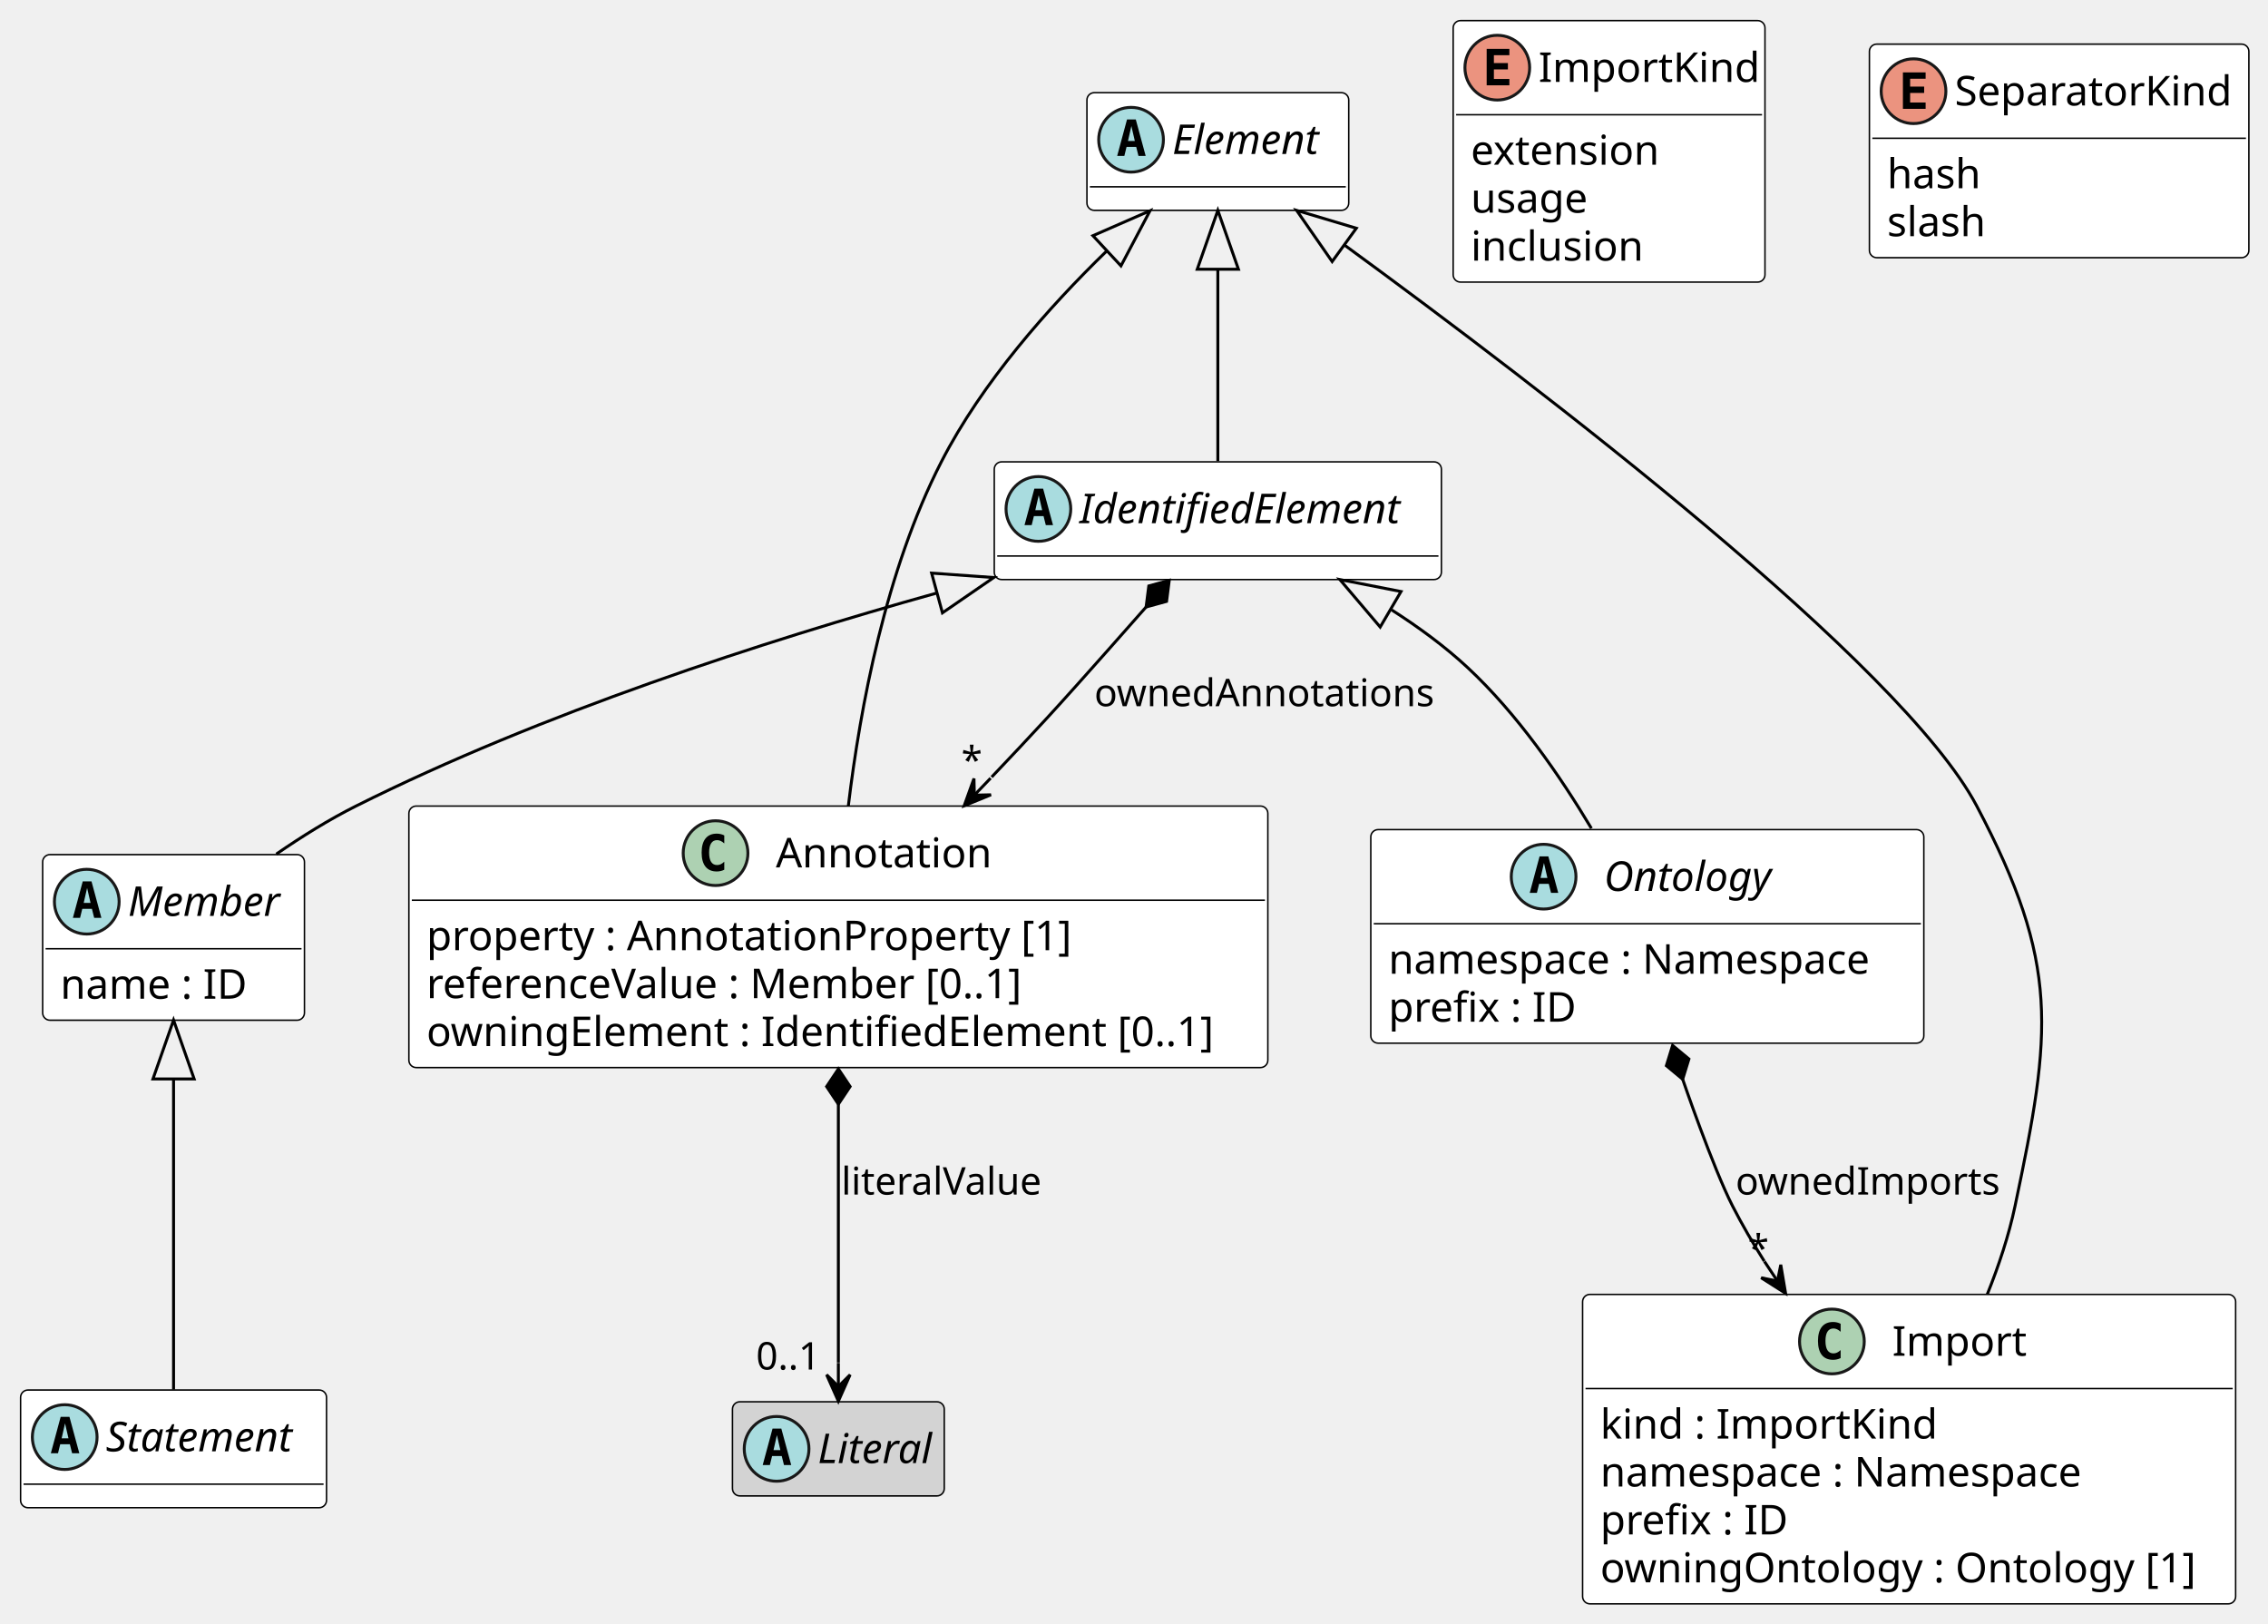
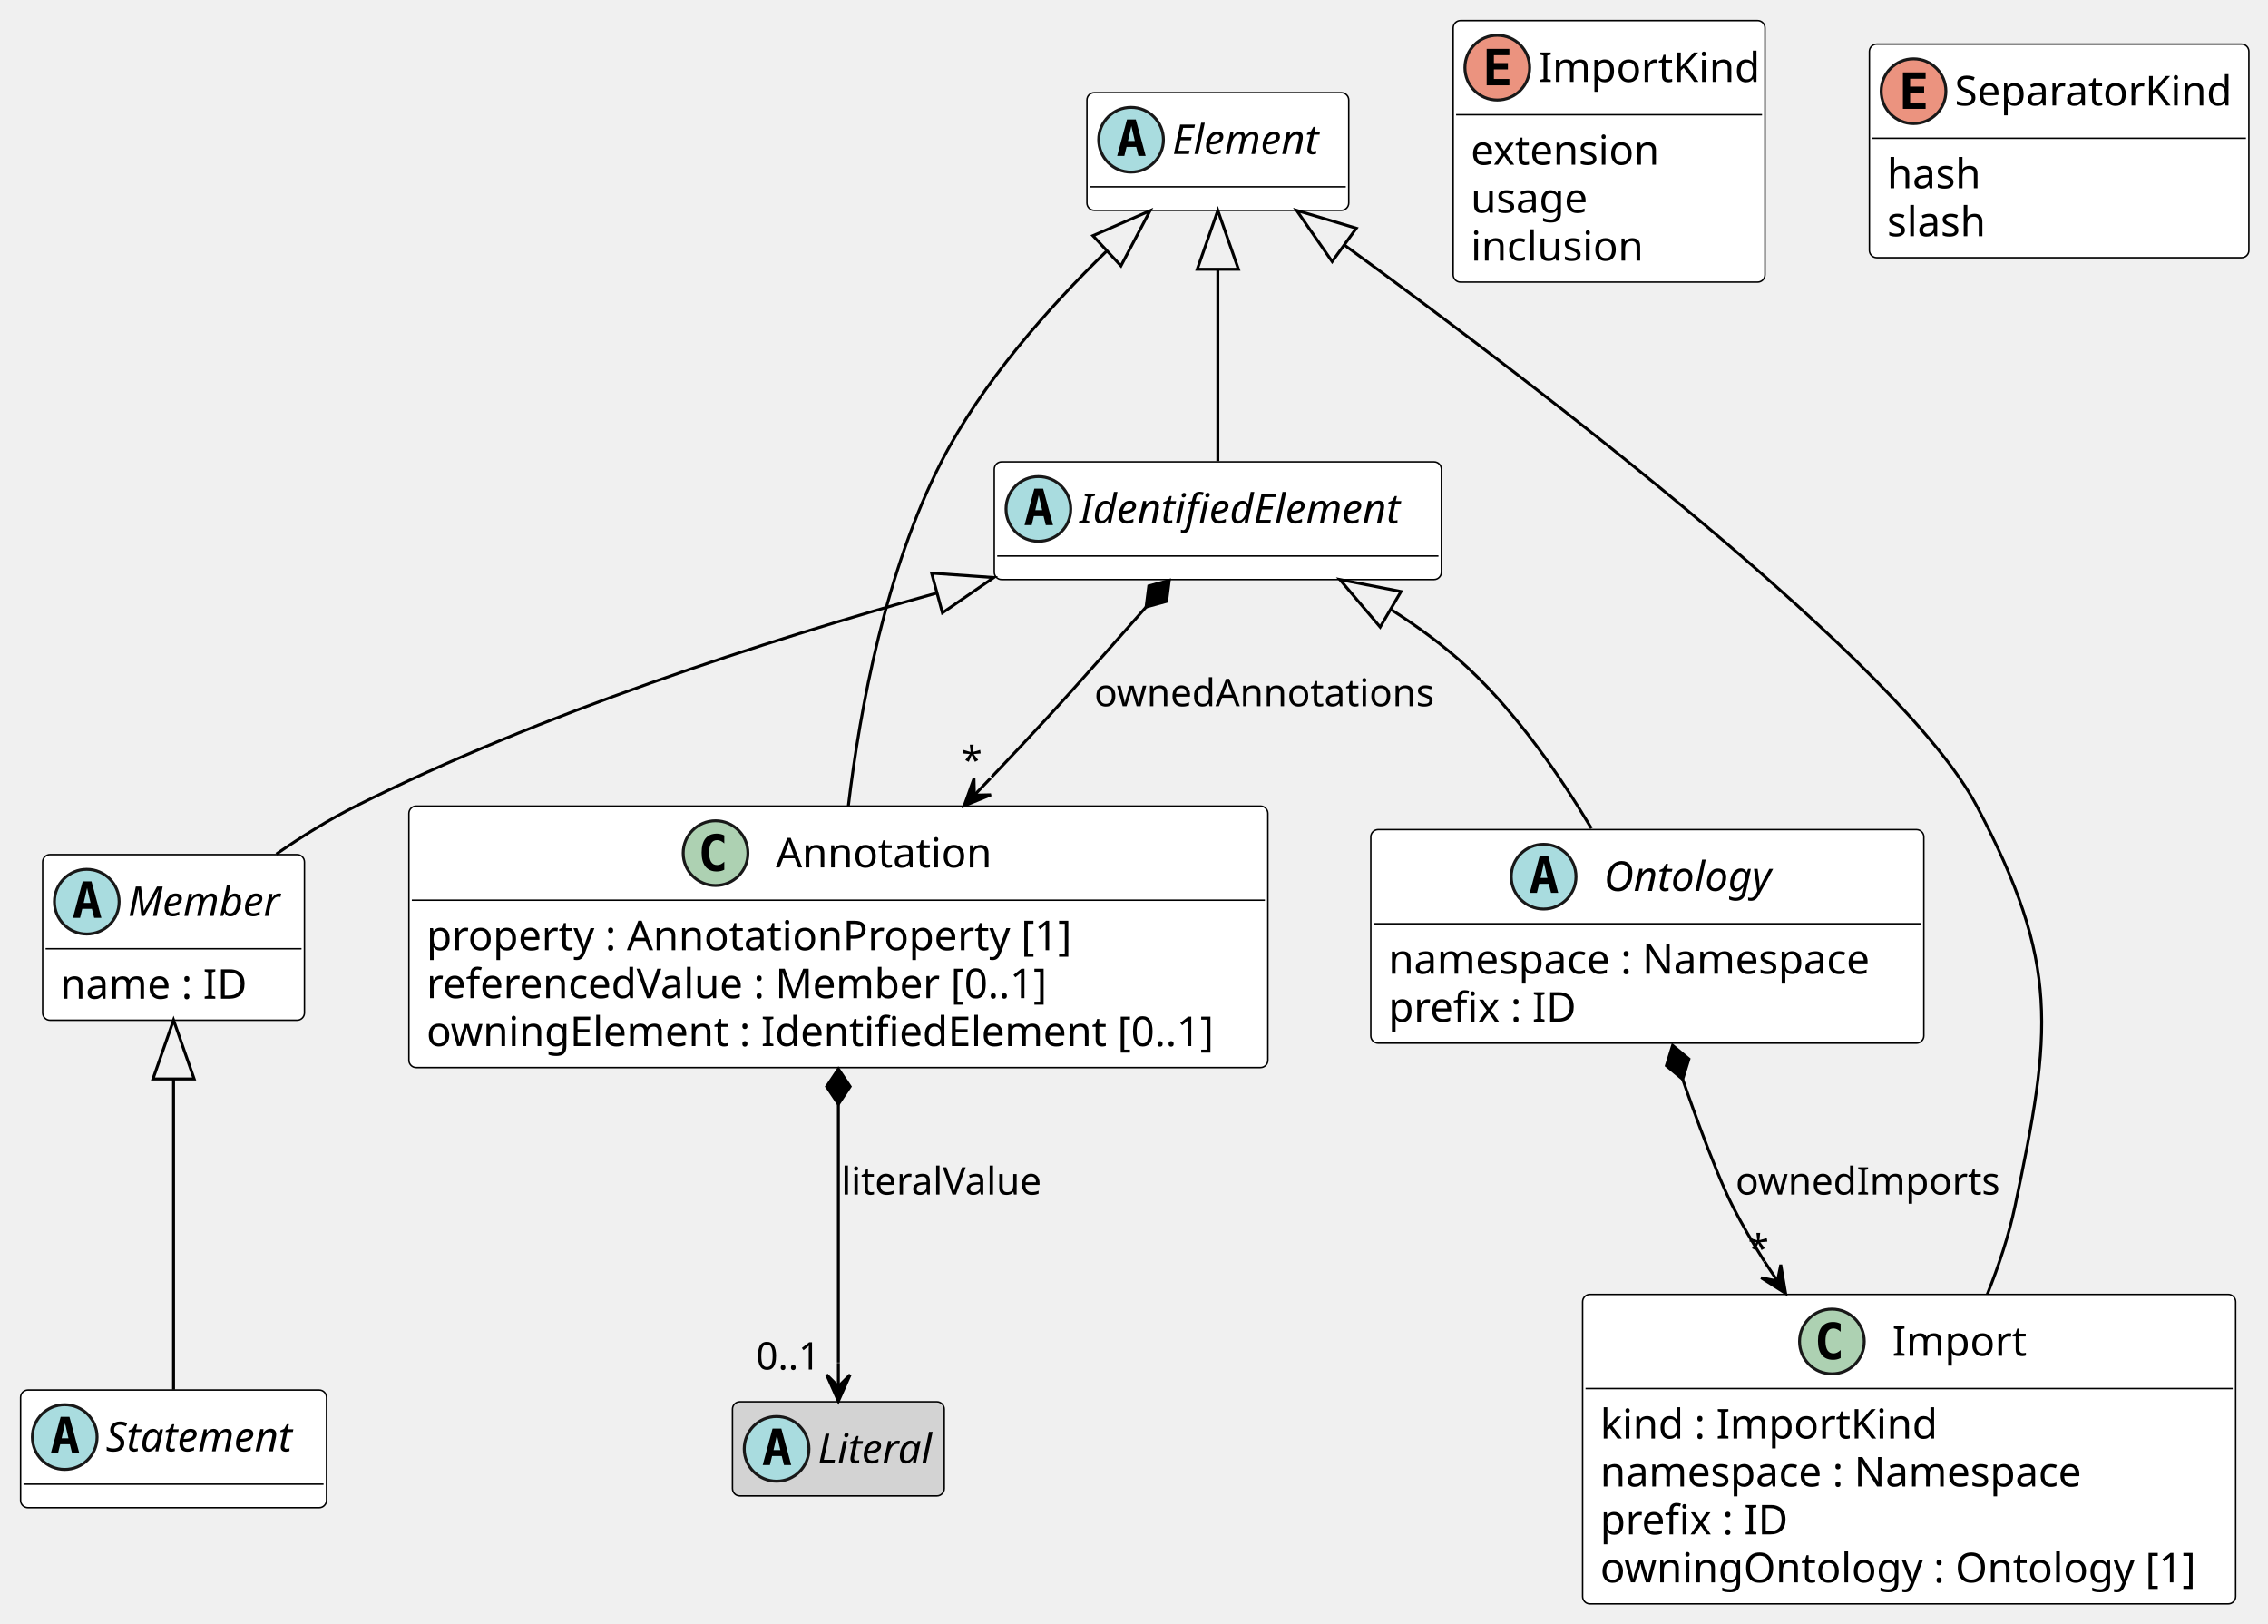
<svg xmlns="http://www.w3.org/2000/svg" xmlns:xlink="http://www.w3.org/1999/xlink" contentStyleType="text/css" height="552px" preserveAspectRatio="none" style="width:771px;height:552px;background:#FFFFFF;" version="1.1" viewBox="0 0 771 552" width="771px" zoomAndPan="magnify">
  <defs />
  <g>
    <a href="#Annotation" target="_top" title="#Annotation" xlink:actuate="onRequest" xlink:href="#Annotation" xlink:show="new" xlink:title="#Annotation" xlink:type="simple">
      <g>
        <rect codeLine="6" fill="#FFFFFF" height="88.891" rx="2.5" ry="2.5" style="stroke:#000000;stroke-width:0.5;" width="292" x="139" y="274" />
        <ellipse cx="243.25" cy="290" fill="#ADD1B2" rx="11" ry="11" style="stroke:#181818;stroke-width:1.0;" />
        <path d="M246.219,295.641 Q245.641,295.938 245,296.078 Q244.359,296.234 243.656,296.234 Q241.156,296.234 239.828,294.594 Q238.516,292.938 238.516,289.812 Q238.516,286.688 239.828,285.031 Q241.156,283.375 243.656,283.375 Q244.359,283.375 245,283.531 Q245.656,283.688 246.219,283.984 L246.219,286.703 Q245.594,286.125 245,285.859 Q244.406,285.578 243.781,285.578 Q242.438,285.578 241.75,286.656 Q241.062,287.719 241.062,289.812 Q241.062,291.906 241.75,292.984 Q242.438,294.047 243.781,294.047 Q244.406,294.047 245,293.781 Q245.594,293.5 246.219,292.922 L246.219,295.641 Z " fill="#000000" />
        <text fill="#000000" font-family="sans-serif" font-size="14" lengthAdjust="spacing" textLength="75" x="263.75" y="294.847">Annotation</text>
        <line style="stroke:#000000;stroke-width:0.5;" x1="140" x2="430" y1="306" y2="306" />
        <text fill="#000000" font-family="sans-serif" font-size="14" lengthAdjust="spacing" textLength="227" x="145" y="322.995">property : AnnotationProperty [1]</text>
-         <text fill="#000000" font-family="sans-serif" font-size="14" lengthAdjust="spacing" textLength="215" x="145" y="339.292">referenceValue : Member [0..1]</text>
+         <text fill="#000000" font-family="sans-serif" font-size="14" lengthAdjust="spacing" textLength="224" x="145" y="339.292">referencedValue : Member [0..1]</text>
        <text fill="#000000" font-family="sans-serif" font-size="14" lengthAdjust="spacing" textLength="280" x="145" y="355.589">owningElement : IdentifiedElement [0..1]</text>
      </g>
    </a>
    <a href="#Literal" target="_top" title="#Literal" xlink:actuate="onRequest" xlink:href="#Literal" xlink:show="new" xlink:title="#Literal" xlink:type="simple">
      <g>
        <rect codeLine="11" fill="#D3D3D3" height="32" rx="2.5" ry="2.5" style="stroke:#000000;stroke-width:0.5;" width="72" x="249" y="476.5" />
        <ellipse cx="264" cy="492.5" fill="#A9DCDF" rx="11" ry="11" style="stroke:#181818;stroke-width:1.0;" />
        <path d="M264.109,487.844 L262.953,492.922 L265.281,492.922 L264.109,487.844 Z M262.625,485.609 L265.609,485.609 L268.969,498 L266.516,498 L265.75,494.938 L262.469,494.938 L261.719,498 L259.281,498 L262.625,485.609 Z " fill="#000000" />
        <text fill="#000000" font-family="sans-serif" font-size="14" font-style="italic" lengthAdjust="spacing" textLength="40" x="278" y="497.347">Literal</text>
      </g>
    </a>
    <a href="#Element" target="_top" title="#Element" xlink:actuate="onRequest" xlink:href="#Element" xlink:show="new" xlink:title="#Element" xlink:type="simple">
      <g>
        <rect codeLine="15" fill="#FFFFFF" height="40" rx="2.5" ry="2.5" style="stroke:#000000;stroke-width:0.5;" width="89" x="369.5" y="31.5" />
        <ellipse cx="384.5" cy="47.5" fill="#A9DCDF" rx="11" ry="11" style="stroke:#181818;stroke-width:1.0;" />
        <path d="M384.609,42.844 L383.453,47.922 L385.781,47.922 L384.609,42.844 Z M383.125,40.609 L386.109,40.609 L389.469,53 L387.016,53 L386.25,49.938 L382.969,49.938 L382.219,53 L379.781,53 L383.125,40.609 Z " fill="#000000" />
        <text fill="#000000" font-family="sans-serif" font-size="14" font-style="italic" lengthAdjust="spacing" textLength="57" x="398.5" y="52.347">Element</text>
        <line style="stroke:#000000;stroke-width:0.5;" x1="370.5" x2="457.5" y1="63.5" y2="63.5" />
      </g>
    </a>
    <a href="#IdentifiedElement" target="_top" title="#IdentifiedElement" xlink:actuate="onRequest" xlink:href="#IdentifiedElement" xlink:show="new" xlink:title="#IdentifiedElement" xlink:type="simple">
      <g>
        <rect codeLine="17" fill="#FFFFFF" height="40" rx="2.5" ry="2.5" style="stroke:#000000;stroke-width:0.5;" width="152" x="338" y="157" />
        <ellipse cx="353" cy="173" fill="#A9DCDF" rx="11" ry="11" style="stroke:#181818;stroke-width:1.0;" />
        <path d="M353.109,168.344 L351.953,173.422 L354.281,173.422 L353.109,168.344 Z M351.625,166.109 L354.609,166.109 L357.969,178.5 L355.516,178.5 L354.75,175.438 L351.469,175.438 L350.719,178.5 L348.281,178.5 L351.625,166.109 Z " fill="#000000" />
        <text fill="#000000" font-family="sans-serif" font-size="14" font-style="italic" lengthAdjust="spacing" textLength="120" x="367" y="177.847">IdentifiedElement</text>
        <line style="stroke:#000000;stroke-width:0.5;" x1="339" x2="489" y1="189" y2="189" />
      </g>
    </a>
    <a href="#Import" target="_top" title="#Import" xlink:actuate="onRequest" xlink:href="#Import" xlink:show="new" xlink:title="#Import" xlink:type="simple">
      <g>
        <rect codeLine="21" fill="#FFFFFF" height="105.188" rx="2.5" ry="2.5" style="stroke:#000000;stroke-width:0.5;" width="222" x="538" y="440" />
        <ellipse cx="622.75" cy="456" fill="#ADD1B2" rx="11" ry="11" style="stroke:#181818;stroke-width:1.0;" />
        <path d="M625.719,461.641 Q625.141,461.938 624.5,462.078 Q623.859,462.234 623.156,462.234 Q620.656,462.234 619.328,460.594 Q618.016,458.938 618.016,455.812 Q618.016,452.688 619.328,451.031 Q620.656,449.375 623.156,449.375 Q623.859,449.375 624.5,449.531 Q625.156,449.688 625.719,449.984 L625.719,452.703 Q625.094,452.125 624.5,451.859 Q623.906,451.578 623.281,451.578 Q621.938,451.578 621.25,452.656 Q620.562,453.719 620.562,455.812 Q620.562,457.906 621.25,458.984 Q621.938,460.047 623.281,460.047 Q623.906,460.047 624.5,459.781 Q625.094,459.5 625.719,458.922 L625.719,461.641 Z " fill="#000000" />
        <text fill="#000000" font-family="sans-serif" font-size="14" lengthAdjust="spacing" textLength="44" x="643.25" y="460.847">Import</text>
        <line style="stroke:#000000;stroke-width:0.5;" x1="539" x2="759" y1="472" y2="472" />
        <text fill="#000000" font-family="sans-serif" font-size="14" lengthAdjust="spacing" textLength="116" x="544" y="488.995">kind : ImportKind</text>
        <text fill="#000000" font-family="sans-serif" font-size="14" lengthAdjust="spacing" textLength="176" x="544" y="505.292">namespace : Namespace</text>
        <text fill="#000000" font-family="sans-serif" font-size="14" lengthAdjust="spacing" textLength="64" x="544" y="521.589">prefix : ID</text>
        <text fill="#000000" font-family="sans-serif" font-size="14" lengthAdjust="spacing" textLength="210" x="544" y="537.886">owningOntology : Ontology [1]</text>
      </g>
    </a>
    <a href="#ImportKind" target="_top" title="#ImportKind" xlink:actuate="onRequest" xlink:href="#ImportKind" xlink:show="new" xlink:title="#ImportKind" xlink:type="simple">
      <g>
        <rect codeLine="28" fill="#FFFFFF" height="88.891" rx="2.5" ry="2.5" style="stroke:#000000;stroke-width:0.5;" width="106" x="494" y="7" />
        <ellipse cx="509" cy="23" fill="#EB937F" rx="11" ry="11" style="stroke:#181818;stroke-width:1.0;" />
        <path d="M513.109,29 L505.391,29 L505.391,16.609 L513.109,16.609 L513.109,18.766 L507.844,18.766 L507.844,21.438 L512.609,21.438 L512.609,23.594 L507.844,23.594 L507.844,26.844 L513.109,26.844 L513.109,29 Z " fill="#000000" />
        <text fill="#000000" font-family="sans-serif" font-size="14" lengthAdjust="spacing" textLength="74" x="523" y="27.847">ImportKind</text>
        <line style="stroke:#000000;stroke-width:0.5;" x1="495" x2="599" y1="39" y2="39" />
        <text fill="#000000" font-family="sans-serif" font-size="14" lengthAdjust="spacing" textLength="68" x="500" y="55.995">extension</text>
        <text fill="#000000" font-family="sans-serif" font-size="14" lengthAdjust="spacing" textLength="43" x="500" y="72.292">usage</text>
        <text fill="#000000" font-family="sans-serif" font-size="14" lengthAdjust="spacing" textLength="61" x="500" y="88.589">inclusion</text>
      </g>
    </a>
    <a href="#Member" target="_top" title="#Member" xlink:actuate="onRequest" xlink:href="#Member" xlink:show="new" xlink:title="#Member" xlink:type="simple">
      <g>
        <rect codeLine="33" fill="#FFFFFF" height="56.297" rx="2.5" ry="2.5" style="stroke:#000000;stroke-width:0.5;" width="89" x="14.5" y="290.5" />
        <ellipse cx="29.5" cy="306.5" fill="#A9DCDF" rx="11" ry="11" style="stroke:#181818;stroke-width:1.0;" />
        <path d="M29.609,301.844 L28.453,306.922 L30.781,306.922 L29.609,301.844 Z M28.125,299.609 L31.109,299.609 L34.469,312 L32.016,312 L31.25,308.938 L27.969,308.938 L27.219,312 L24.781,312 L28.125,299.609 Z " fill="#000000" />
        <text fill="#000000" font-family="sans-serif" font-size="14" font-style="italic" lengthAdjust="spacing" textLength="57" x="43.5" y="311.347">Member</text>
        <line style="stroke:#000000;stroke-width:0.5;" x1="15.5" x2="102.5" y1="322.5" y2="322.5" />
        <text fill="#000000" font-family="sans-serif" font-size="14" lengthAdjust="spacing" textLength="66" x="20.5" y="339.495">name : ID</text>
      </g>
    </a>
    <a href="#Ontology" target="_top" title="#Ontology" xlink:actuate="onRequest" xlink:href="#Ontology" xlink:show="new" xlink:title="#Ontology" xlink:type="simple">
      <g>
        <rect codeLine="37" fill="#FFFFFF" height="72.594" rx="2.5" ry="2.5" style="stroke:#000000;stroke-width:0.5;" width="188" x="466" y="282" />
        <ellipse cx="524.75" cy="298" fill="#A9DCDF" rx="11" ry="11" style="stroke:#181818;stroke-width:1.0;" />
        <path d="M524.859,293.344 L523.703,298.422 L526.031,298.422 L524.859,293.344 Z M523.375,291.109 L526.359,291.109 L529.719,303.5 L527.266,303.5 L526.5,300.438 L523.219,300.438 L522.469,303.5 L520.031,303.5 L523.375,291.109 Z " fill="#000000" />
        <text fill="#000000" font-family="sans-serif" font-size="14" font-style="italic" lengthAdjust="spacing" textLength="62" x="545.25" y="302.847">Ontology</text>
        <line style="stroke:#000000;stroke-width:0.5;" x1="467" x2="653" y1="314" y2="314" />
        <text fill="#000000" font-family="sans-serif" font-size="14" lengthAdjust="spacing" textLength="176" x="472" y="330.995">namespace : Namespace</text>
        <text fill="#000000" font-family="sans-serif" font-size="14" lengthAdjust="spacing" textLength="64" x="472" y="347.292">prefix : ID</text>
      </g>
    </a>
    <a href="#SeparatorKind" target="_top" title="#SeparatorKind" xlink:actuate="onRequest" xlink:href="#SeparatorKind" xlink:show="new" xlink:title="#SeparatorKind" xlink:type="simple">
      <g>
        <rect codeLine="43" fill="#FFFFFF" height="72.594" rx="2.5" ry="2.5" style="stroke:#000000;stroke-width:0.5;" width="129" x="635.5" y="15" />
        <ellipse cx="650.5" cy="31" fill="#EB937F" rx="11" ry="11" style="stroke:#181818;stroke-width:1.0;" />
        <path d="M654.609,37 L646.891,37 L646.891,24.609 L654.609,24.609 L654.609,26.766 L649.344,26.766 L649.344,29.438 L654.109,29.438 L654.109,31.594 L649.344,31.594 L649.344,34.844 L654.609,34.844 L654.609,37 Z " fill="#000000" />
        <text fill="#000000" font-family="sans-serif" font-size="14" lengthAdjust="spacing" textLength="97" x="664.5" y="35.847">SeparatorKind</text>
        <line style="stroke:#000000;stroke-width:0.5;" x1="636.5" x2="763.5" y1="47" y2="47" />
        <text fill="#000000" font-family="sans-serif" font-size="14" lengthAdjust="spacing" textLength="34" x="641.5" y="63.995">hash</text>
        <text fill="#000000" font-family="sans-serif" font-size="14" lengthAdjust="spacing" textLength="36" x="641.5" y="80.292">slash</text>
      </g>
    </a>
    <a href="#Statement" target="_top" title="#Statement" xlink:actuate="onRequest" xlink:href="#Statement" xlink:show="new" xlink:title="#Statement" xlink:type="simple">
      <g>
        <rect codeLine="47" fill="#FFFFFF" height="40" rx="2.5" ry="2.5" style="stroke:#000000;stroke-width:0.5;" width="104" x="7" y="472.5" />
        <ellipse cx="22" cy="488.5" fill="#A9DCDF" rx="11" ry="11" style="stroke:#181818;stroke-width:1.0;" />
        <path d="M22.109,483.844 L20.953,488.922 L23.281,488.922 L22.109,483.844 Z M20.625,481.609 L23.609,481.609 L26.969,494 L24.516,494 L23.75,490.938 L20.469,490.938 L19.719,494 L17.281,494 L20.625,481.609 Z " fill="#000000" />
        <text fill="#000000" font-family="sans-serif" font-size="14" font-style="italic" lengthAdjust="spacing" textLength="72" x="36" y="493.347">Statement</text>
        <line style="stroke:#000000;stroke-width:0.5;" x1="8" x2="110" y1="504.5" y2="504.5" />
      </g>
    </a>
    <g>
      <a href="#Element" target="_top" title="#Element" xlink:actuate="onRequest" xlink:href="#Element" xlink:show="new" xlink:title="#Element" xlink:type="simple">
        <path codeLine="13" d="M376.123,85.412 C356.531,104.438 333.876,129.926 320,157 C301.138,193.801 292.415,240.404 288.396,273.899 " fill="none" style="stroke:#000000;stroke-width:1.0;" />
        <polygon fill="none" points="371.536,80.119,390.952,71.633,381.066,90.375,371.536,80.119" style="stroke:#000000;stroke-width:1.0;" />
      </a>
    </g>
    <g>
      <path codeLine="14" d="M285,375.348 C285,375.348 285,439.687 285,463.186 " fill="none" style="stroke:#000000;stroke-width:1.0;" />
      <polygon fill="#000000" points="285,476.3,289,467.3,285,471.3,281,467.3,285,476.3" style="stroke:#000000;stroke-width:1.0;" />
      <line style="stroke:#000000;stroke-width:1.0;" x1="285" x2="285" y1="471.3" y2="463.3" />
      <polygon fill="#000000" points="285,363.348,281,369.348,285,375.348,289,369.348,285,363.348" style="stroke:#000000;stroke-width:1.0;" />
      <text fill="#000000" font-family="sans-serif" font-size="13" lengthAdjust="spacing" textLength="71" x="286" y="406.067">literalValue</text>
      <text fill="#000000" font-family="sans-serif" font-size="13" lengthAdjust="spacing" textLength="24" x="257.025" y="465.538">0..1</text>
    </g>
    <g>
      <a href="#Element" target="_top" title="#Element" xlink:actuate="onRequest" xlink:href="#Element" xlink:show="new" xlink:title="#Element" xlink:type="simple">
        <path codeLine="19" d="M414,91.677 C414,113.385 414,139.408 414,156.749 " fill="none" style="stroke:#000000;stroke-width:1.0;" />
        <polygon fill="none" points="407,91.526,414,71.526,421,91.526,407,91.526" style="stroke:#000000;stroke-width:1.0;" />
      </a>
    </g>
    <g>
      <path codeLine="20" d="M389.614,206.332 C389.614,206.332 366.921,232.148 356,244 C349.942,250.575 343.518,257.409 337.107,264.145 " fill="none" style="stroke:#000000;stroke-width:1.0;" />
      <polygon fill="#000000" points="327.767,273.904,336.88,270.168,331.224,270.292,331.1,264.636,327.767,273.904" style="stroke:#000000;stroke-width:1.0;" />
      <line style="stroke:#000000;stroke-width:1.0;" x1="331.224" x2="336.755" y1="270.292" y2="264.513" />
      <polygon fill="#000000" points="397.484,197.273,390.529,199.179,389.614,206.332,396.569,204.426,397.484,197.273" style="stroke:#000000;stroke-width:1.0;" />
      <text fill="#000000" font-family="sans-serif" font-size="13" lengthAdjust="spacing" textLength="118" x="372" y="240.067">ownedAnnotations</text>
      <text fill="#000000" font-family="sans-serif" font-size="13" lengthAdjust="spacing" textLength="7" x="326.78" y="263.012">*</text>
    </g>
    <g>
      <a href="#Element" target="_top" title="#Element" xlink:actuate="onRequest" xlink:href="#Element" xlink:show="new" xlink:title="#Element" xlink:type="simple">
        <path codeLine="27" d="M457.18,83.4 C523.791,132.027 646.605,225.821 672,274 C700.313,327.715 697.537,350.588 685,410 C682.892,419.989 679.478,430.245 675.572,439.965 " fill="none" style="stroke:#000000;stroke-width:1.0;" />
        <polygon fill="none" points="452.863,88.917,440.778,71.511,461.08,77.582,452.863,88.917" style="stroke:#000000;stroke-width:1.0;" />
      </a>
    </g>
    <g>
      <a href="#IdentifiedElement" target="_top" title="#IdentifiedElement" xlink:actuate="onRequest" xlink:href="#IdentifiedElement" xlink:show="new" xlink:title="#IdentifiedElement" xlink:type="simple">
        <path codeLine="36" d="M318.246,201.648 C259.599,217.994 183.97,242.471 121,274 C111.829,278.592 102.491,284.424 93.939,290.314 " fill="none" style="stroke:#000000;stroke-width:1.0;" />
        <polygon fill="none" points="316.7,194.814,337.837,196.313,320.379,208.322,316.7,194.814" style="stroke:#000000;stroke-width:1.0;" />
      </a>
    </g>
    <g>
      <a href="#IdentifiedElement" target="_top" title="#IdentifiedElement" xlink:actuate="onRequest" xlink:href="#IdentifiedElement" xlink:show="new" xlink:title="#IdentifiedElement" xlink:type="simple">
        <path codeLine="41" d="M473.08,207.319 C482.261,213.179 491.256,219.781 499,227 C515.77,242.633 530.315,263.706 540.991,281.584 " fill="none" style="stroke:#000000;stroke-width:1.0;" />
        <polygon fill="none" points="469.19,213.153,455.474,197.001,476.269,201.075,469.19,213.153" style="stroke:#000000;stroke-width:1.0;" />
      </a>
    </g>
    <g>
      <path codeLine="42" d="M572.021,366.866 C572.021,366.866 582.276,396.839 589,410 C592.198,416.258 595.861,422.551 599.766,428.714 " fill="none" style="stroke:#000000;stroke-width:1.0;" />
      <polygon fill="#000000" points="607.009,439.632,605.367,429.921,604.245,435.465,598.701,434.343,607.009,439.632" style="stroke:#000000;stroke-width:1.0;" />
      <line style="stroke:#000000;stroke-width:1.0;" x1="604.245" x2="599.822" y1="435.465" y2="428.799" />
      <polygon fill="#000000" points="568.597,355.365,566.476,362.257,572.021,366.866,574.143,359.974,568.597,355.365" style="stroke:#000000;stroke-width:1.0;" />
      <text fill="#000000" font-family="sans-serif" font-size="13" lengthAdjust="spacing" textLength="90" x="590" y="406.067">ownedImports</text>
      <text fill="#000000" font-family="sans-serif" font-size="13" lengthAdjust="spacing" textLength="7" x="594.181" y="428.961">*</text>
    </g>
    <g>
      <a href="#Member" target="_top" title="#Member" xlink:actuate="onRequest" xlink:href="#Member" xlink:show="new" xlink:title="#Member" xlink:type="simple">
        <path codeLine="49" d="M59,366.76 C59,401.553 59,447.041 59,472.362 " fill="none" style="stroke:#000000;stroke-width:1.0;" />
        <polygon fill="none" points="52,366.754,59,346.754,66,366.754,52,366.754" style="stroke:#000000;stroke-width:1.0;" />
      </a>
    </g>
  </g>
</svg>
